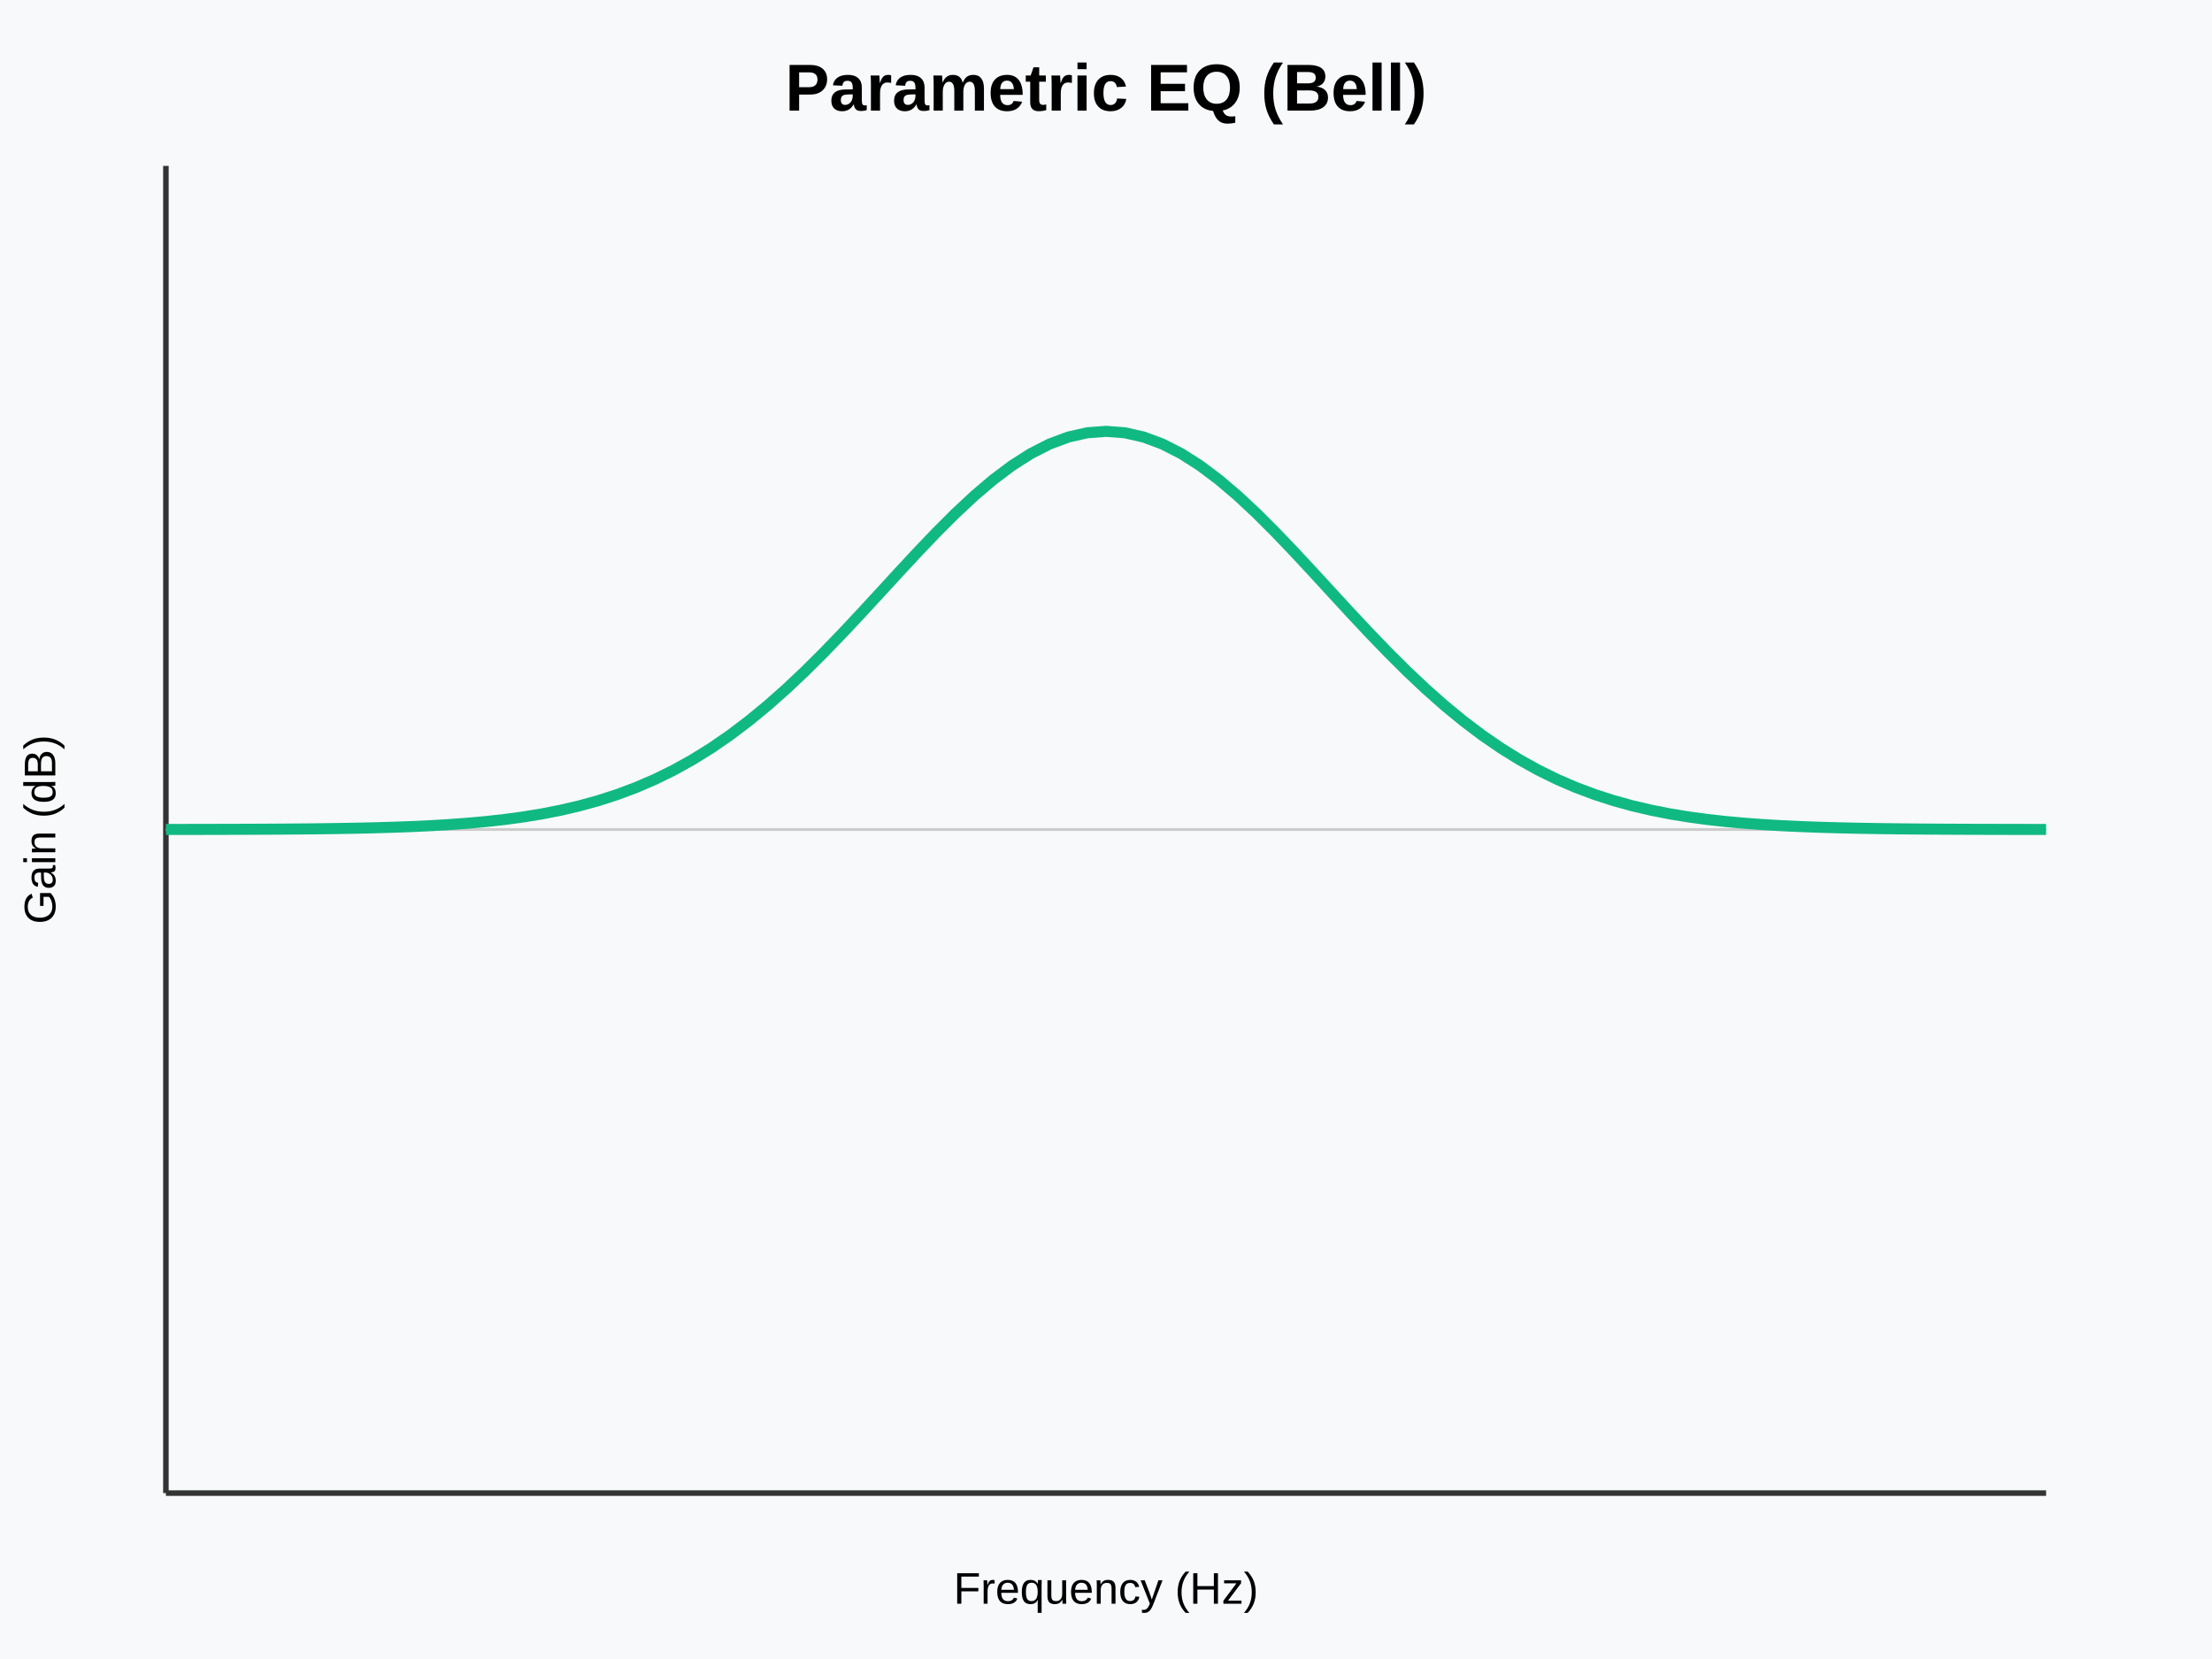
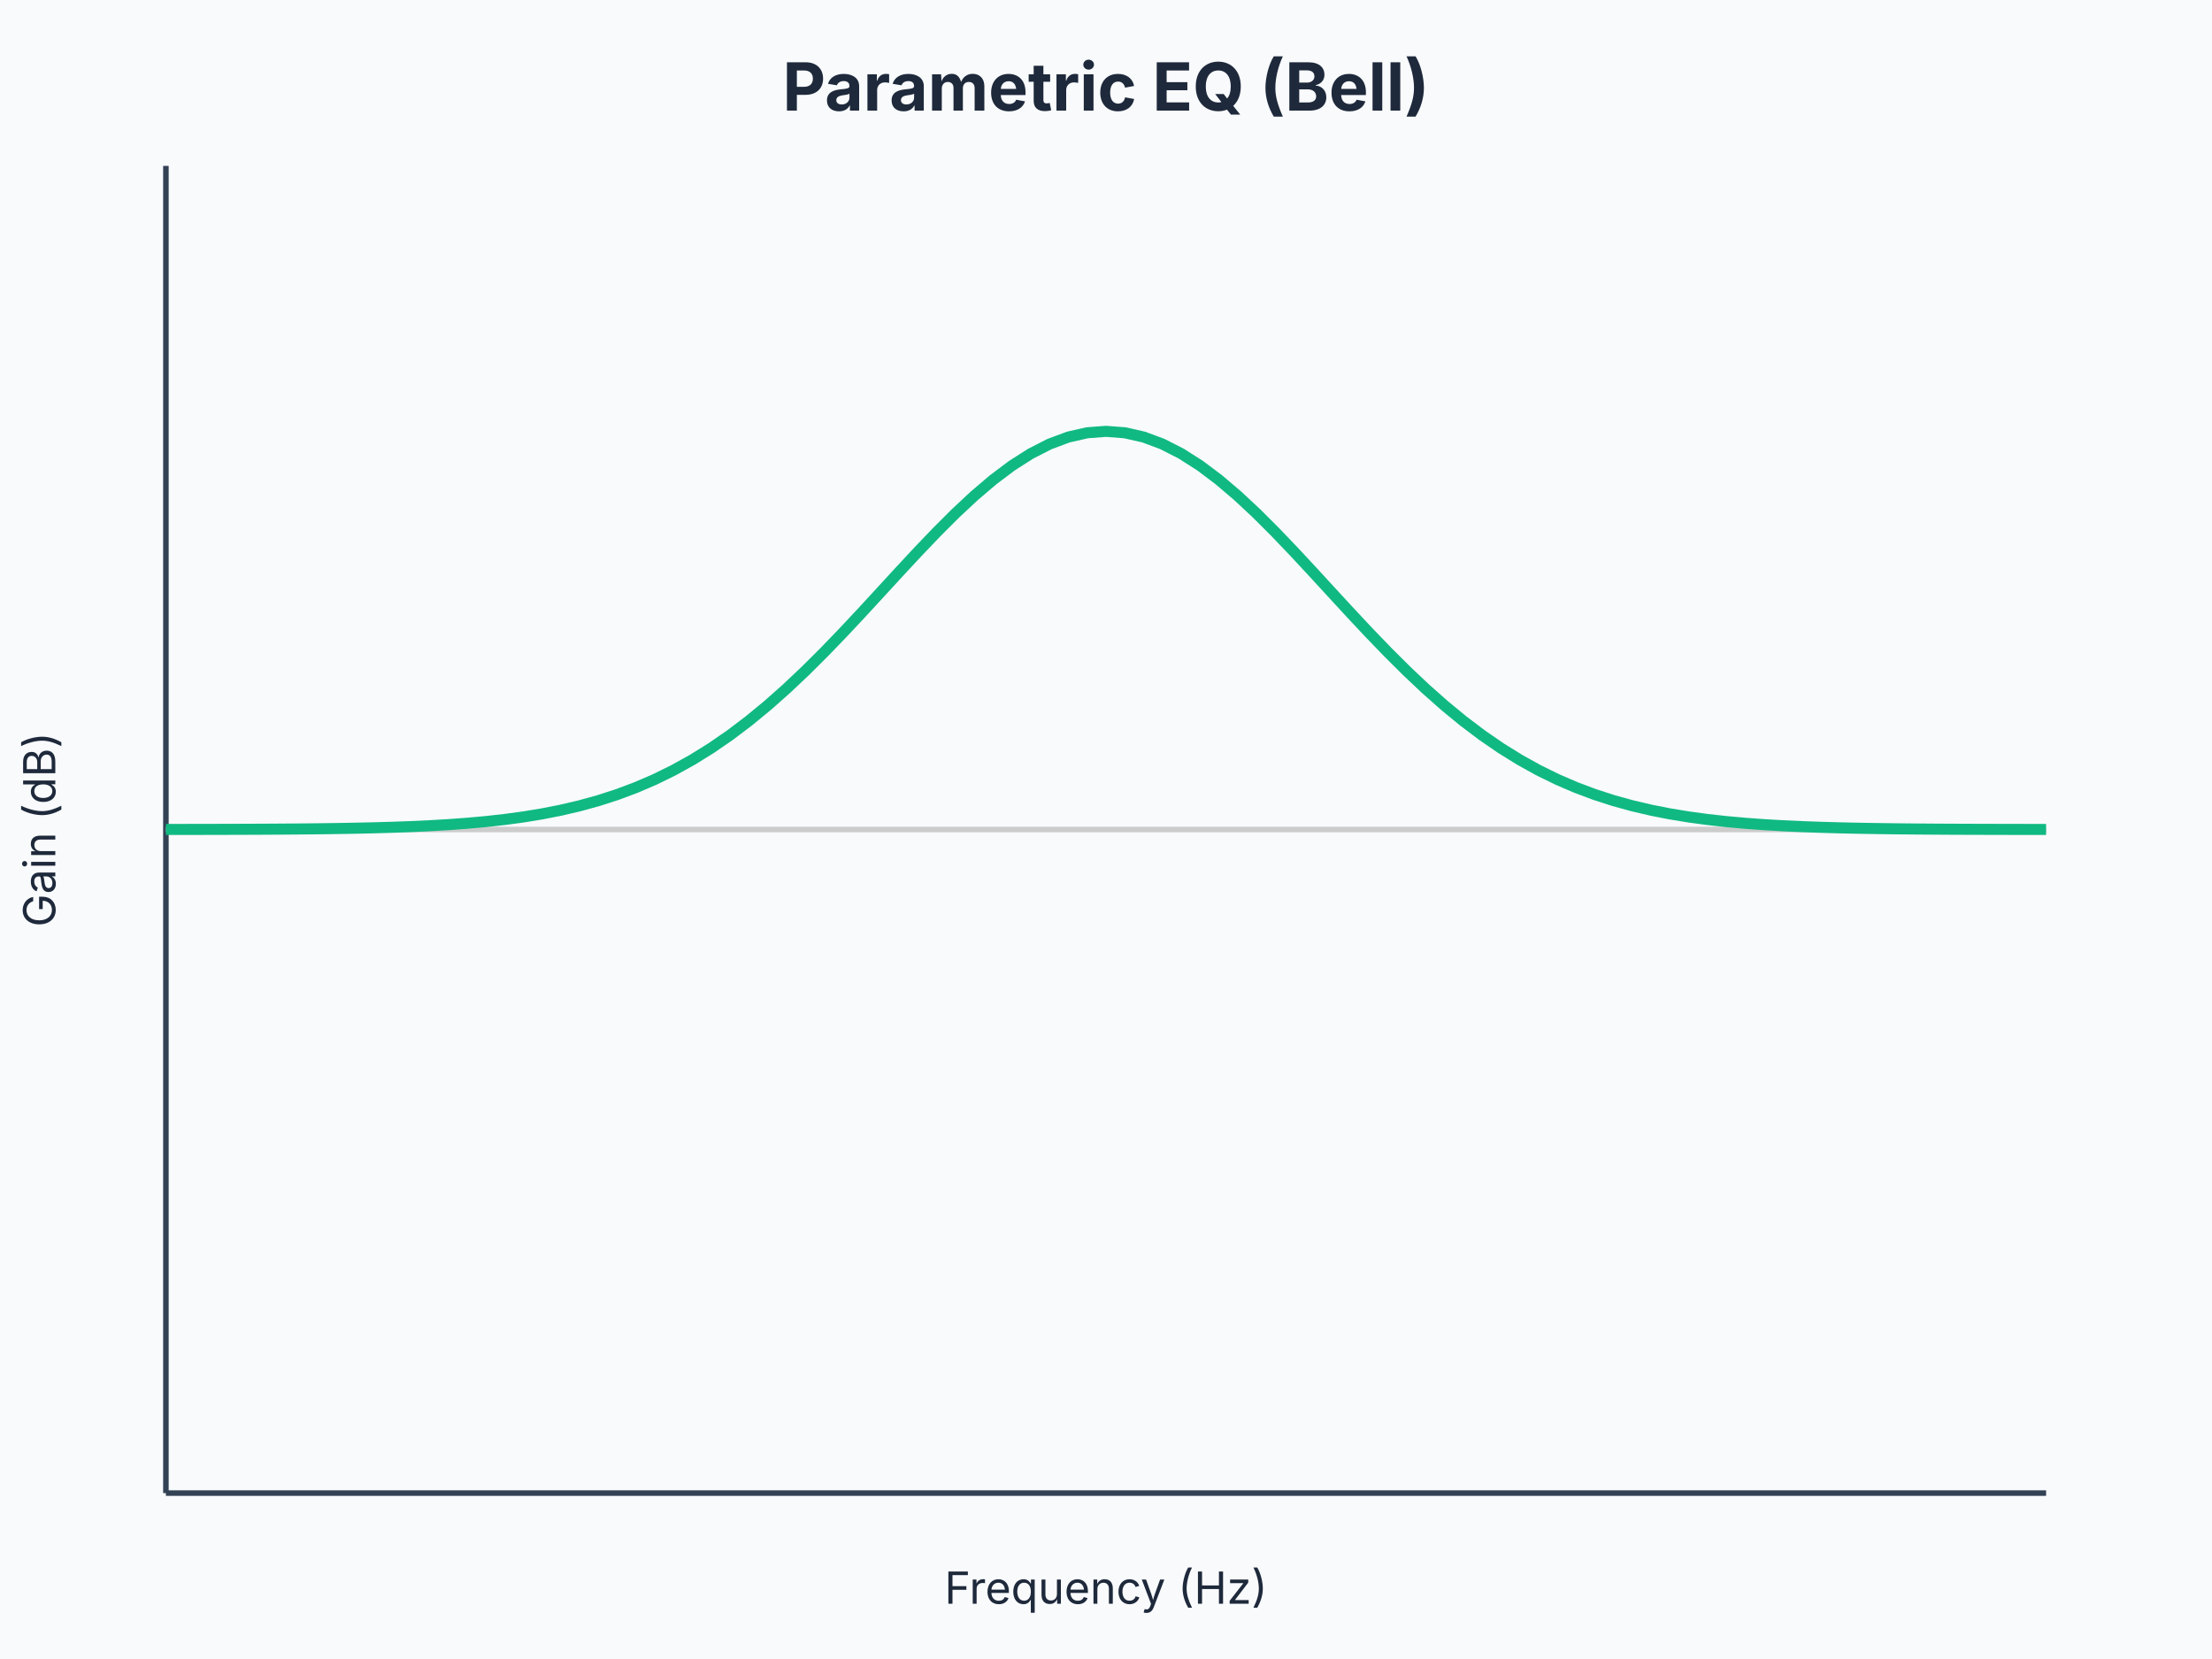
<svg xmlns="http://www.w3.org/2000/svg" viewBox="0 0 800 600">
-   <rect x="0" y="0" width="800" height="600" fill="#f8f9fa" />
-   <text x="400.0" y="40.0" font-family="Arial, sans-serif" font-size="24" fill="black" text-anchor="middle" font-weight="bold">Parametric EQ (Bell)</text>
-   <line x1="60" y1="540" x2="740" y2="540" stroke="#333" stroke-width="2" opacity="1" />
-   <line x1="60" y1="540" x2="60" y2="60" stroke="#333" stroke-width="2" opacity="1" />
-   <text x="400.0" y="580" font-family="Arial, sans-serif" font-size="16" fill="black" text-anchor="middle" font-weight="normal">Frequency (Hz)</text>
-   <text x="20" y="300.0" font-family="Arial, sans-serif" font-size="16" fill="black" text-anchor="middle" font-weight="normal" transform="rotate(-90, 20, 300.0)">Gain (dB)</text>
-   <line x1="60" y1="300.0" x2="740" y2="300.0" stroke="#ccc" stroke-width="1" opacity="1" />
+   <rect x="0" y="0" width="800" height="600" fill="#f8fafc" />
+   <text x="400.0" y="40.0" font-family="Inter, system-ui, sans-serif" font-size="24" fill="#1e293b" text-anchor="middle" font-weight="bold">Parametric EQ (Bell)</text>
+   <line x1="60" y1="540" x2="740" y2="540" stroke="#334155" stroke-width="2" opacity="1" />
+   <line x1="60" y1="540" x2="60" y2="60" stroke="#334155" stroke-width="2" opacity="1" />
+   <text x="400.0" y="580" font-family="Inter, system-ui, sans-serif" font-size="16" fill="#1e293b" text-anchor="middle" font-weight="normal">Frequency (Hz)</text>
+   <text x="20" y="300.0" font-family="Inter, system-ui, sans-serif" font-size="16" fill="#1e293b" text-anchor="middle" font-weight="normal" transform="rotate(-90, 20, 300.0)">Gain (dB)</text>
+   <line x1="60" y1="300.0" x2="740" y2="300.0" stroke="#ccc" stroke-width="2" opacity="1" />
  <path d="M 60.0 299.982 L 66.8 299.975 L 73.6 299.964 L 80.4 299.949 L 87.2 299.929 L 94.0 299.902 L 100.8 299.865 L 107.6 299.815 L 114.4 299.749 L 121.2 299.661 L 128.0 299.546 L 134.8 299.397 L 141.6 299.204 L 148.4 298.958 L 155.2 298.644 L 162.0 298.25 L 168.8 297.756 L 175.6 297.144 L 182.4 296.391 L 189.2 295.472 L 196.0 294.36 L 202.8 293.026 L 209.6 291.437 L 216.4 289.562 L 223.2 287.368 L 230.0 284.823 L 236.8 281.895 L 243.6 278.557 L 250.4 274.786 L 257.2 270.564 L 264.0 265.882 L 270.8 260.74 L 277.6 255.146 L 284.4 249.123 L 291.2 242.705 L 298.0 235.94 L 304.8 228.891 L 311.6 221.632 L 318.4 214.252 L 325.2 206.85 L 332.0 199.535 L 338.8 192.422 L 345.6 185.633 L 352.4 179.287 L 359.2 173.504 L 366.0 168.394 L 372.8 164.06 L 379.6 160.591 L 386.4 158.059 L 393.2 156.517 L 400.0 156.0 L 406.8 156.517 L 413.6 158.059 L 420.4 160.591 L 427.2 164.06 L 434 168.394 L 440.8 173.504 L 447.6 179.287 L 454.4 185.633 L 461.2 192.422 L 468.0 199.535 L 474.8 206.85 L 481.6 214.252 L 488.4 221.632 L 495.2 228.891 L 502.0 235.94 L 508.8 242.705 L 515.6 249.123 L 522.4 255.146 L 529.2 260.74 L 536.0 265.882 L 542.8 270.564 L 549.6 274.786 L 556.4 278.557 L 563.2 281.895 L 570.0 284.823 L 576.8 287.368 L 583.6 289.562 L 590.4 291.437 L 597.2 293.026 L 604.0 294.36 L 610.8 295.472 L 617.6 296.391 L 624.4 297.144 L 631.2 297.756 L 638.0 298.25 L 644.8 298.644 L 651.6 298.958 L 658.4 299.204 L 665.2 299.397 L 672.0 299.546 L 678.8 299.661 L 685.6 299.749 L 692.4 299.815 L 699.2 299.865 L 706.0 299.902 L 712.8 299.929 L 719.6 299.949 L 726.4 299.964 L 733.2 299.975 L 740.0 299.982" fill="none" stroke="#10b981" stroke-width="4" opacity="1" />
</svg>
